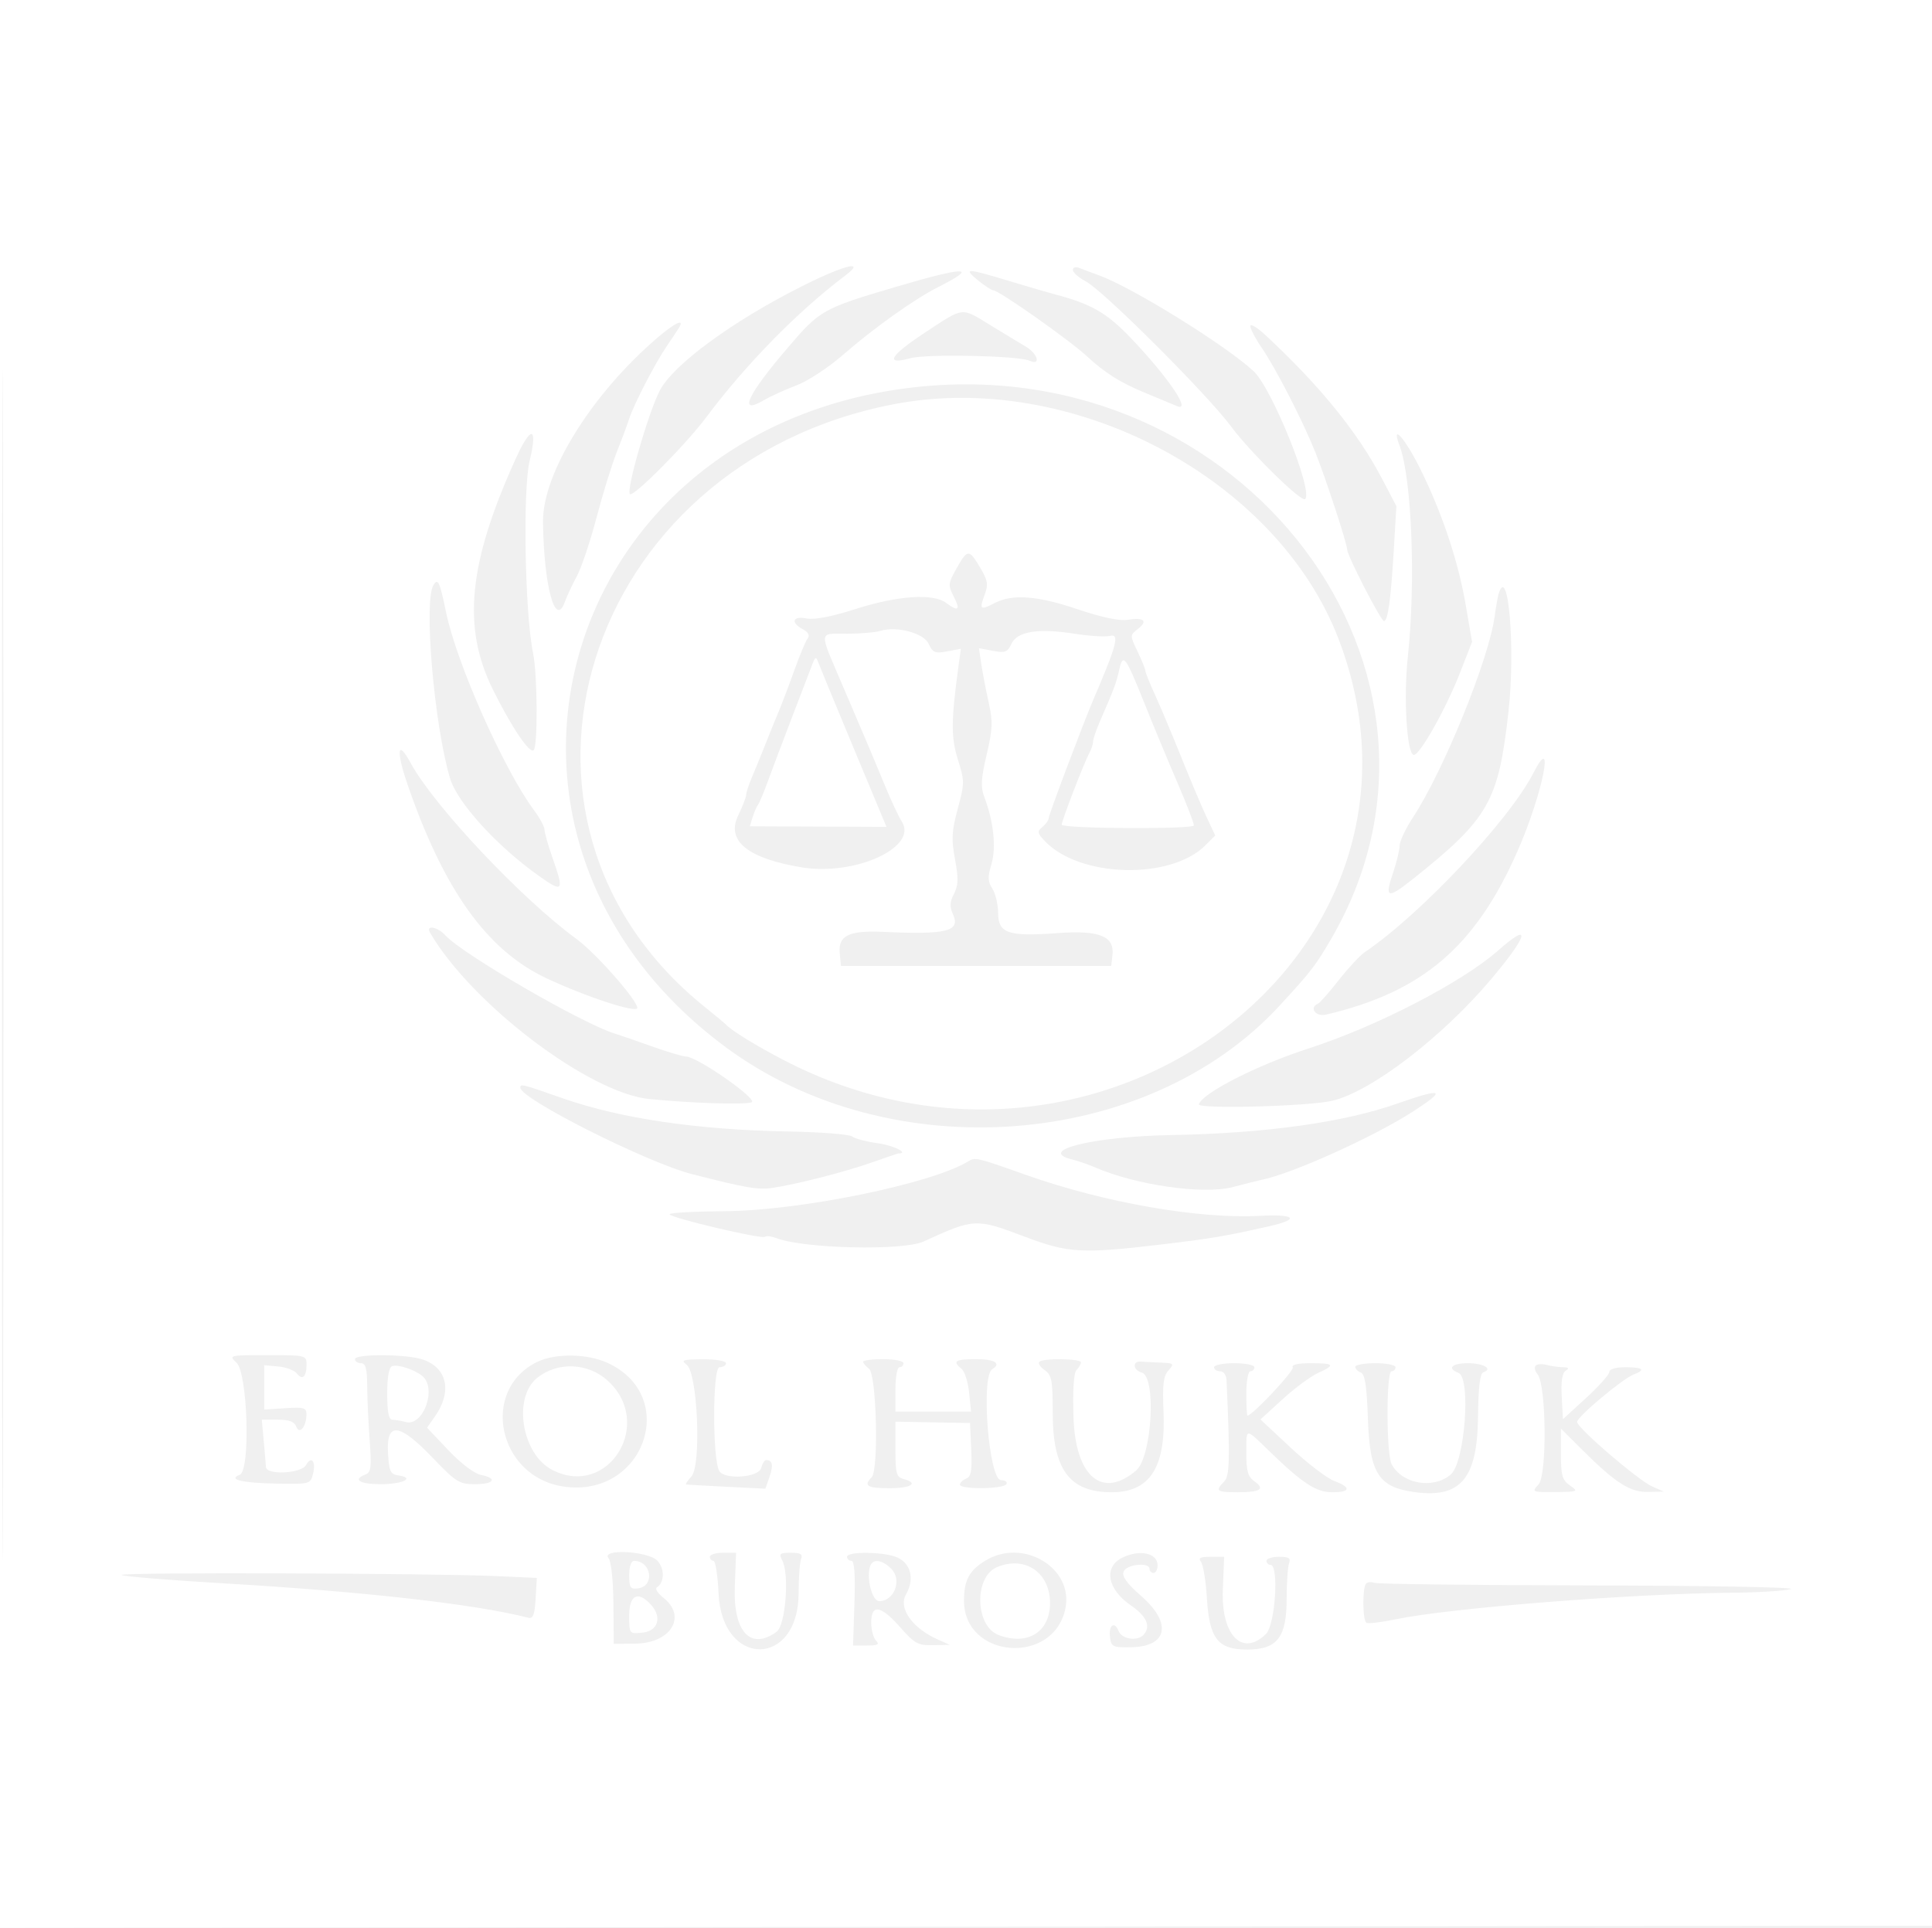
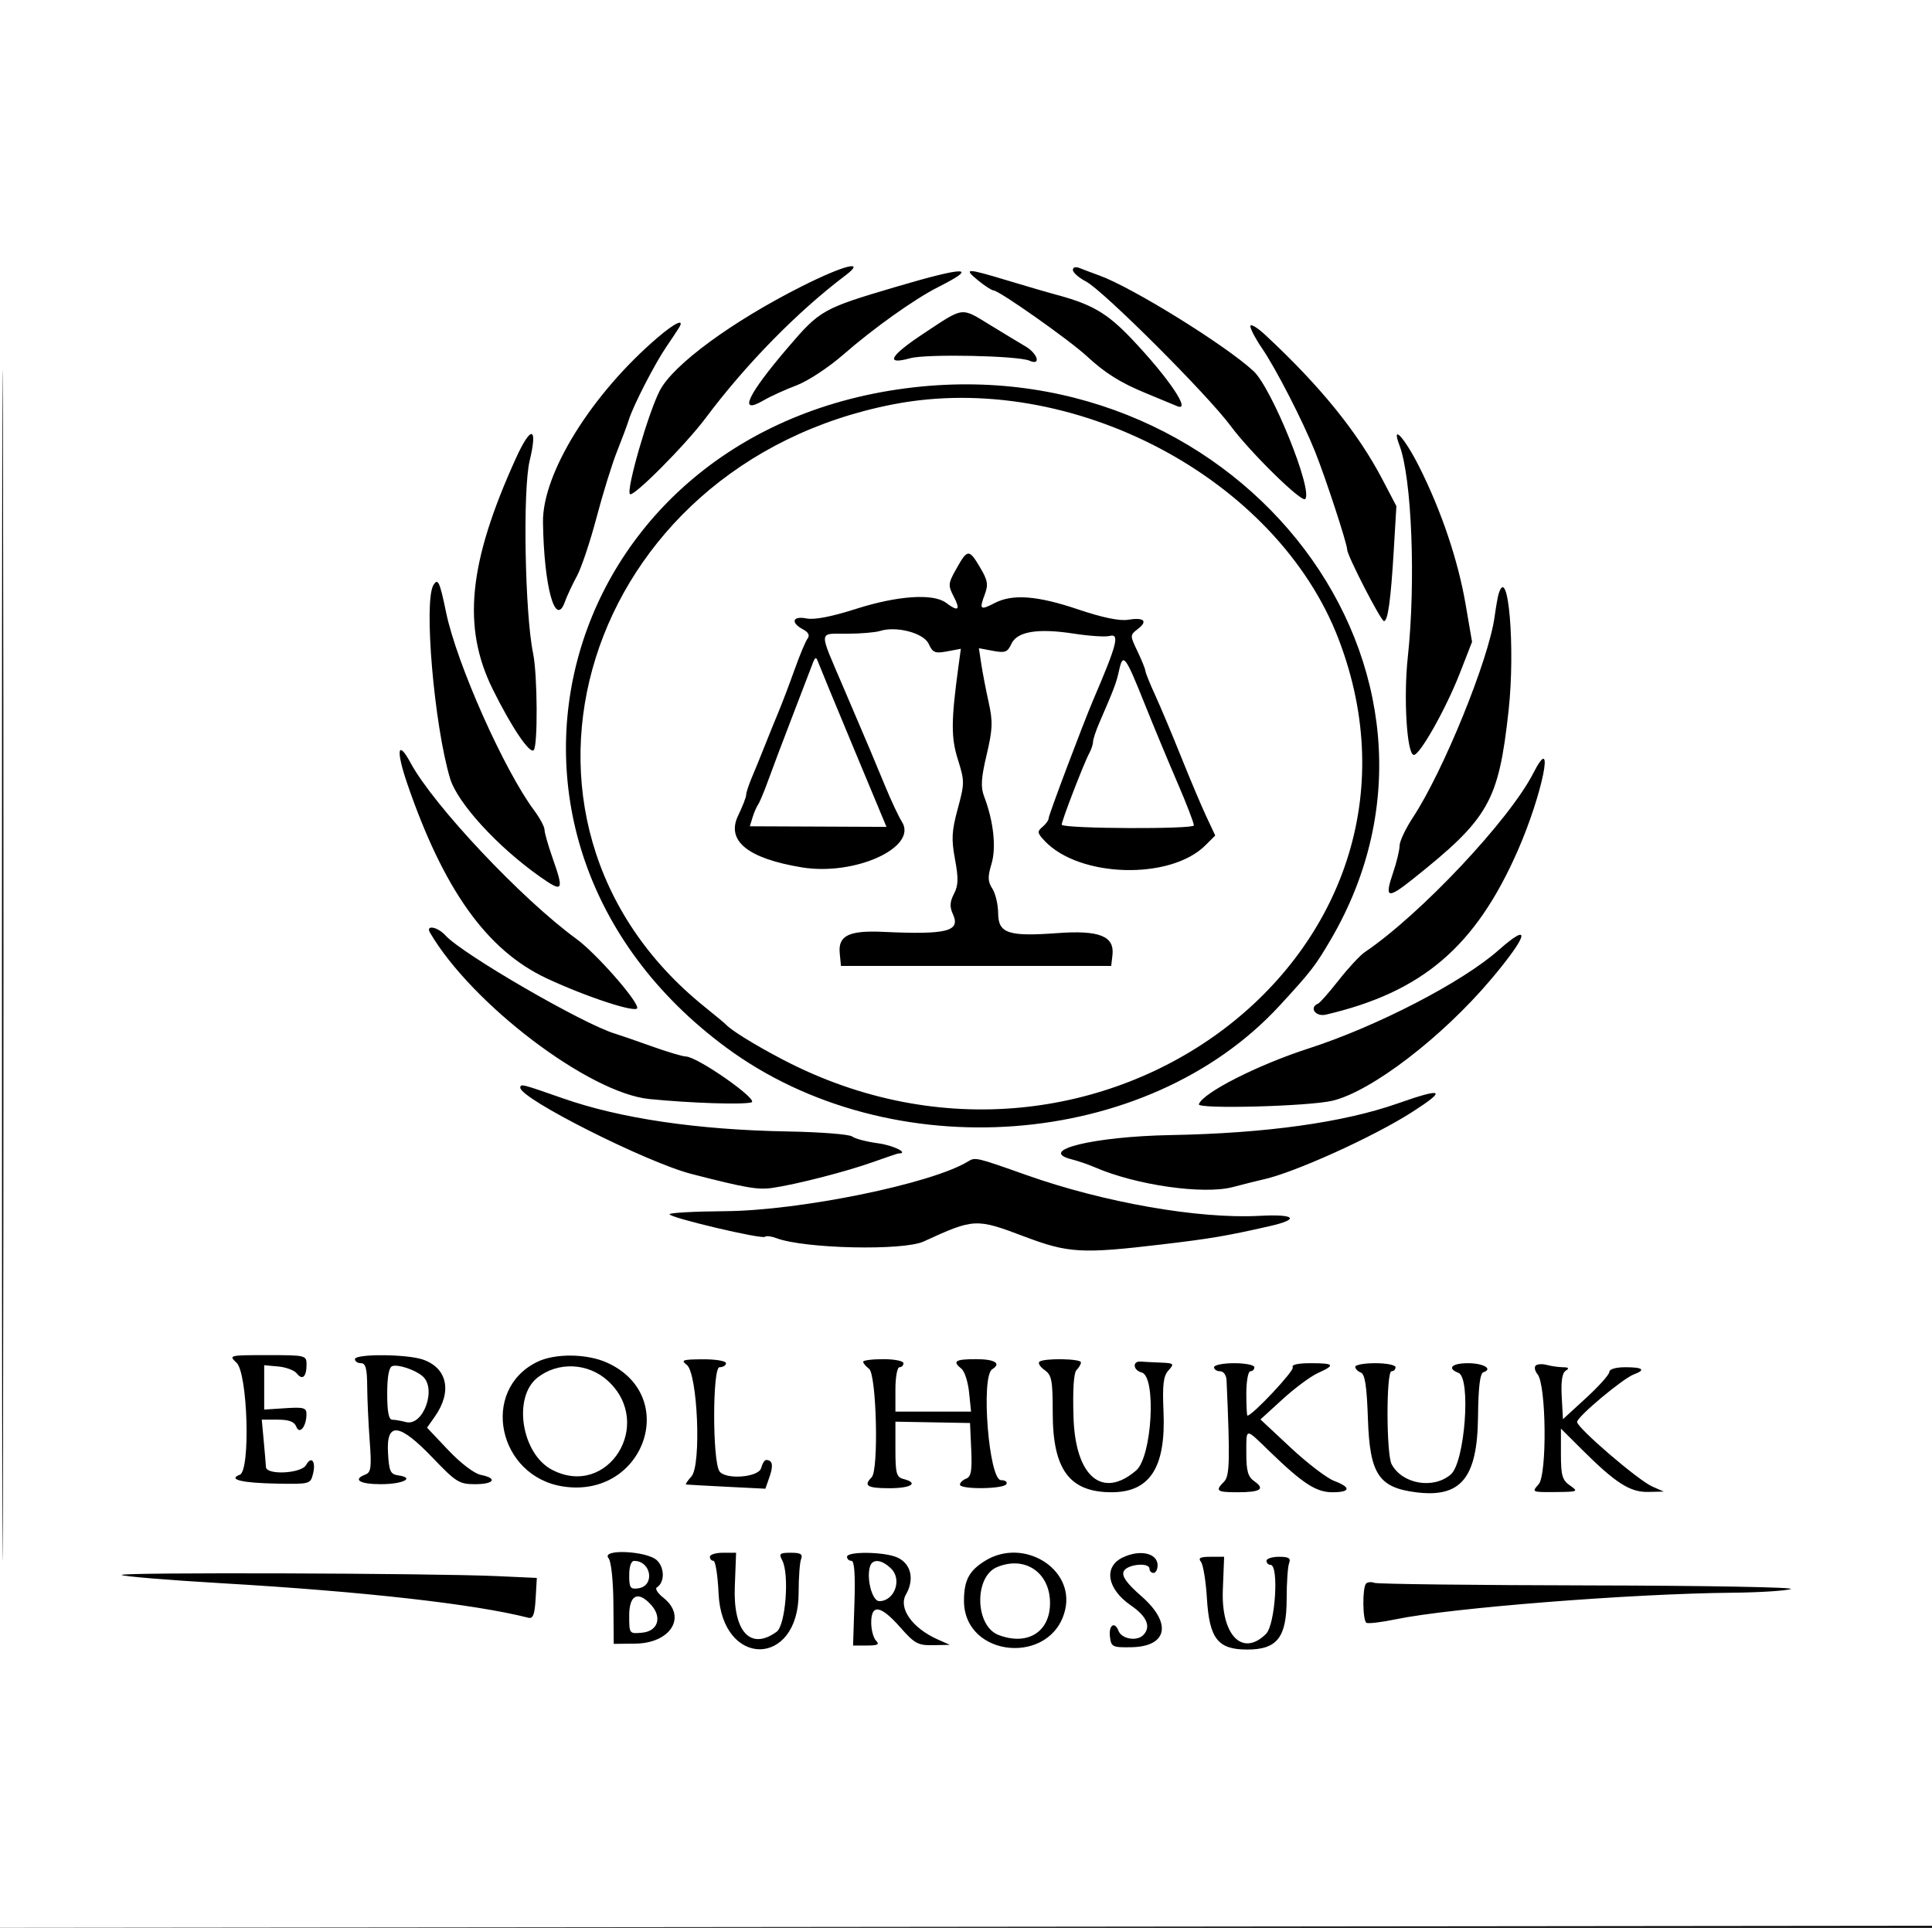
<svg xmlns="http://www.w3.org/2000/svg" width="100%" height="auto" viewBox="0 0 479 478" version="1.1">
+   <rect width="100%" height="100%" fill="#000000" />
  <path d="M 0 239.002 L 0 478.004 239.750 477.752 L 479.500 477.500 479.752 238.750 L 480.004 0 240.002 0 L 0 0 0 239.002 M 0.492 239.500 C 0.492 370.950, 0.608 424.576, 0.750 358.670 C 0.892 292.763, 0.892 185.213, 0.750 119.670 C 0.608 54.126, 0.492 108.050, 0.492 239.500 M 198.768 71.004 C 181.467 79.719, 166.904 90.417, 163.574 96.856 C 160.706 102.403, 155.196 121.529, 156.182 122.515 C 157.013 123.347, 170.013 110.267, 175.026 103.556 C 184.898 90.341, 197.763 77.219, 209.589 68.306 C 214.887 64.312, 209.271 65.712, 198.768 71.004 M 266 66.940 C 266 67.574, 267.462 68.860, 269.250 69.797 C 273.539 72.045, 299.357 97.827, 305.133 105.631 C 309.958 112.148, 322.691 124.643, 323.590 123.743 C 325.625 121.708, 315.313 96.181, 310.762 91.987 C 303.730 85.506, 280.676 71.224, 272.500 68.283 C 270.850 67.690, 268.712 66.885, 267.750 66.495 C 266.685 66.064, 266 66.237, 266 66.940 M 222 71.161 C 203.989 76.486, 203.288 76.880, 195.364 86.148 C 185.264 97.960, 182.930 102.983, 189.250 99.307 C 191.037 98.267, 194.750 96.573, 197.500 95.542 C 200.250 94.512, 205.425 91.115, 209 87.993 C 216.616 81.344, 226.774 74.113, 232.682 71.136 C 242.885 65.995, 239.451 66.003, 222 71.161 M 242.500 69.531 C 244.150 70.883, 245.857 71.992, 246.294 71.995 C 247.679 72.004, 265.116 84.295, 269.499 88.352 C 273.980 92.499, 277.824 94.910, 284 97.445 C 287.575 98.912, 291.063 100.361, 291.750 100.664 C 295.592 102.355, 289.792 93.726, 280.551 84 C 274.461 77.590, 270.666 75.393, 261.500 72.972 C 259.850 72.536, 254.675 71.023, 250 69.610 C 239.520 66.444, 238.723 66.435, 242.500 69.531 M 229.200 82.552 C 220.586 88.236, 219.267 90.593, 225.692 88.819 C 229.712 87.709, 252.436 88.183, 255.250 89.435 C 258.172 90.735, 257.308 87.689, 254.244 85.884 C 252.735 84.996, 248.826 82.633, 245.559 80.634 C 238.177 76.119, 239.115 76.009, 229.200 82.552 M 163.055 83.685 C 146.629 97.745, 134.438 117.399, 134.622 129.524 C 134.864 145.503, 137.687 155.776, 140.042 149.250 C 140.588 147.738, 141.936 144.847, 143.038 142.826 C 144.140 140.806, 146.327 134.281, 147.898 128.326 C 149.469 122.372, 151.743 115.025, 152.952 112 C 154.161 108.975, 155.503 105.375, 155.934 104 C 157.029 100.509, 162.340 90.190, 165.198 86 C 166.512 84.075, 167.931 81.938, 168.352 81.250 C 169.804 78.881, 167.349 80.009, 163.055 83.685 M 310 80.874 C 310 81.570, 311.291 84.021, 312.870 86.320 C 316.303 91.321, 323.001 104.365, 326.057 112 C 328.664 118.516, 334 134.812, 334 136.259 C 334 137.739, 342.370 154, 343.132 154 C 344.096 154, 344.822 148.756, 345.552 136.500 L 346.207 125.500 342.761 118.909 C 336.646 107.217, 327.320 95.708, 313.707 83.054 C 311.668 81.158, 310 80.177, 310 80.874 M 226.558 96.037 C 138.121 106.082, 109.295 207.412, 180 259.696 C 220.754 289.832, 284.332 285.057, 317.207 249.391 C 325.019 240.917, 326.096 239.527, 329.918 233 C 368.692 166.785, 308.296 86.753, 226.558 96.037 M 221.500 100.243 C 144.661 115.108, 117.068 203.334, 174.760 249.691 C 177.367 251.786, 179.725 253.747, 180 254.048 C 181.334 255.510, 187.235 259.147, 194.081 262.724 C 272.402 303.658, 361.595 236.202, 331.890 158.500 C 316.610 118.532, 265.738 91.684, 221.500 100.243 M 127.882 113.684 C 116.102 139.633, 114.531 155.516, 122.214 171 C 126.838 180.321, 131.331 186.989, 132.321 186 C 133.371 184.949, 133.261 167.247, 132.171 162 C 130.137 152.209, 129.584 121.415, 131.313 114.254 C 133.391 105.647, 131.660 105.359, 127.882 113.684 M 346.964 110.406 C 350.034 118.481, 351.047 144.284, 349.029 163 C 347.951 173, 348.800 186.958, 350.500 187.182 C 351.946 187.372, 358.492 175.761, 361.975 166.827 L 364.966 159.153 363.365 149.827 C 361.496 138.937, 357.353 126.652, 351.873 115.750 C 348.239 108.520, 344.841 104.821, 346.964 110.406 M 237.140 140.965 C 235.045 144.692, 235.006 145.111, 236.482 147.965 C 238.192 151.272, 237.579 151.752, 234.559 149.468 C 231.403 147.081, 222.541 147.679, 212.223 150.975 C 206.164 152.911, 201.914 153.733, 199.973 153.345 C 196.502 152.650, 195.927 154.355, 199.065 156.035 C 200.435 156.768, 200.826 157.536, 200.227 158.320 C 199.732 158.969, 198.283 162.425, 197.009 166 C 195.735 169.575, 193.941 174.300, 193.023 176.500 C 192.105 178.700, 190.554 182.525, 189.576 185 C 188.598 187.475, 187.169 190.978, 186.399 192.784 C 185.630 194.590, 185 196.524, 185 197.082 C 185 197.640, 184.102 199.955, 183.005 202.225 C 179.989 208.468, 185.361 212.841, 198.770 215.059 C 211.955 217.240, 227.652 210.084, 223.602 203.739 C 222.816 202.507, 220.967 198.575, 219.491 195 C 216.372 187.439, 215.940 186.419, 209.133 170.493 C 202.882 155.871, 202.793 157.167, 210.049 157.133 C 213.376 157.117, 217.020 156.811, 218.147 156.453 C 222.241 155.154, 229.016 156.940, 230.248 159.644 C 231.244 161.830, 231.825 162.068, 234.806 161.509 L 238.223 160.868 237.635 165.184 C 235.790 178.737, 235.766 182.847, 237.496 188.349 C 239.167 193.661, 239.165 194.210, 237.458 200.517 C 235.954 206.074, 235.845 208.067, 236.775 213.063 C 237.656 217.804, 237.604 219.534, 236.518 221.627 C 235.486 223.618, 235.421 224.830, 236.251 226.653 C 238.201 230.932, 234.848 231.784, 218.918 231.052 C 210.475 230.664, 207.772 231.990, 208.192 236.316 L 208.500 239.500 242 239.500 L 275.500 239.500 275.810 236.813 C 276.353 232.116, 272.568 230.598, 262.211 231.359 C 249.961 232.259, 247.508 231.437, 247.471 226.425 C 247.455 224.266, 246.809 221.528, 246.036 220.339 C 244.893 218.582, 244.852 217.439, 245.815 214.224 C 247.040 210.133, 246.338 203.638, 244.009 197.520 C 243.108 195.153, 243.233 193.018, 244.617 187.142 C 246.114 180.786, 246.184 178.951, 245.115 174.122 C 244.430 171.030, 243.607 166.750, 243.285 164.610 L 242.699 160.721 246.183 161.375 C 249.200 161.940, 249.811 161.711, 250.746 159.659 C 252.159 156.558, 257.303 155.719, 266.322 157.118 C 270.099 157.704, 274.047 157.959, 275.095 157.685 C 277.668 157.013, 276.986 159.683, 271.061 173.500 C 268.623 179.183, 260 202.063, 260 202.847 C 260 203.346, 259.310 204.328, 258.467 205.028 C 257.104 206.159, 257.161 206.543, 258.981 208.480 C 267.590 217.644, 290.192 218.263, 298.881 209.573 L 301.295 207.159 299.119 202.529 C 297.921 199.982, 295.101 193.309, 292.851 187.699 C 290.601 182.090, 287.689 175.165, 286.380 172.312 C 285.071 169.458, 283.985 166.758, 283.966 166.312 C 283.947 165.865, 283.072 163.700, 282.020 161.500 C 280.127 157.540, 280.128 157.485, 282.099 155.962 C 284.676 153.970, 283.652 153.020, 279.633 153.672 C 277.553 154.010, 273.256 153.113, 267.281 151.095 C 257.195 147.688, 251.020 147.219, 246.601 149.524 C 243.032 151.385, 242.744 151.141, 244.137 147.434 C 245.068 144.956, 244.895 143.918, 243.021 140.750 C 240.253 136.070, 239.883 136.084, 237.140 140.965 M 107.470 145.049 C 104.999 149.047, 107.634 179.775, 111.581 192.992 C 113.389 199.045, 123.264 209.866, 133.750 217.283 C 139.609 221.427, 139.907 221.011, 137 212.740 C 135.900 209.611, 135 206.451, 135 205.719 C 135 204.987, 133.846 202.839, 132.436 200.944 C 124.961 190.905, 113.227 164.526, 110.608 151.876 C 109.021 144.208, 108.581 143.250, 107.470 145.049 M 371.552 147.250 C 371.340 147.938, 370.886 150.525, 370.542 153 C 369.065 163.640, 357.844 191.214, 350.355 202.604 C 348.510 205.410, 347 208.593, 347 209.675 C 347 210.758, 346.274 213.773, 345.388 216.376 C 343.222 222.730, 343.971 222.989, 350.190 218.037 C 369.161 202.933, 371.529 198.781, 374.016 176.260 C 375.736 160.684, 373.938 139.509, 371.552 147.250 M 201.483 164.500 C 201.070 165.600, 198.827 171.450, 196.498 177.500 C 194.169 183.550, 191.452 190.750, 190.460 193.500 C 189.467 196.250, 188.338 198.950, 187.950 199.500 C 187.562 200.050, 186.943 201.484, 186.575 202.687 L 185.905 204.874 202.844 204.947 L 219.783 205.021 211.547 185.260 C 207.017 174.392, 203.068 164.825, 202.772 164 C 202.345 162.812, 202.077 162.916, 201.483 164.500 M 277.468 166.147 C 276.769 169.329, 276.289 170.607, 272.583 179.151 C 271.713 181.159, 271 183.303, 271 183.915 C 271 184.527, 270.577 185.809, 270.059 186.764 C 268.676 189.315, 262.930 204.272, 263.237 204.521 C 264.441 205.497, 296 205.626, 295.998 204.656 C 295.996 204.020, 294.149 199.225, 291.893 194 C 289.636 188.775, 285.989 180, 283.788 174.500 C 279.012 162.569, 278.424 161.792, 277.468 166.147 M 100.952 194.250 C 109.977 220.600, 120.723 235.633, 135.475 242.550 C 145.397 247.202, 158 251.319, 158 249.908 C 158 247.960, 147.703 236.291, 142.892 232.787 C 129.377 222.943, 107.484 199.700, 101.797 189.158 C 98.588 183.210, 98.126 185.998, 100.952 194.250 M 380.169 191.669 C 374.231 203.309, 352.153 226.766, 338.367 236.083 C 337.194 236.876, 334.296 239.994, 331.927 243.012 C 329.558 246.030, 327.256 248.650, 326.810 248.833 C 324.469 249.797, 326.157 252.180, 328.750 251.573 C 352.652 245.974, 365.804 234.741, 376.255 211 C 382.414 197.009, 385.684 180.859, 380.169 191.669 M 106.612 231.250 C 116.949 248.944, 146.063 271.027, 161 272.503 C 171.271 273.518, 184.122 273.940, 186.302 273.333 C 188.302 272.777, 172.976 262.036, 170.070 261.958 C 169.207 261.934, 165.350 260.785, 161.500 259.403 C 157.650 258.022, 153.600 256.623, 152.500 256.295 C 144.667 253.962, 114.626 236.560, 110.433 231.926 C 108.491 229.780, 105.438 229.240, 106.612 231.250 M 371.500 235.620 C 362.552 243.533, 341.366 254.497, 324.500 259.943 C 311.802 264.043, 298.178 270.966, 297.234 273.798 C 296.817 275.050, 324.508 274.317, 330.360 272.921 C 340.029 270.614, 357.635 257.116, 369.770 242.704 C 378.909 231.852, 379.775 228.303, 371.500 235.620 M 129 269.693 C 129 272.435, 160.349 288.230, 171.460 291.087 C 184.922 294.548, 187.913 295.063, 191.500 294.538 C 197.508 293.658, 209.741 290.514, 216.465 288.122 C 219.746 286.955, 222.559 286, 222.715 286 C 225.530 286, 221.580 283.997, 217.750 283.482 C 214.863 283.094, 211.951 282.333, 211.280 281.791 C 210.610 281.249, 203.410 280.687, 195.280 280.542 C 172.895 280.142, 153.779 277.321, 139.502 272.310 C 129.446 268.780, 129 268.669, 129 269.693 M 346.500 273.606 C 333.038 278.330, 313.805 281.010, 290.276 281.438 C 271.091 281.788, 256.924 285.269, 265.741 287.466 C 267.258 287.845, 269.850 288.738, 271.500 289.451 C 281.706 293.865, 298.348 296.243, 305.647 294.331 C 308.866 293.488, 312.175 292.658, 313 292.487 C 320.569 290.918, 340.604 281.858, 350.250 275.643 C 358.788 270.142, 357.838 269.626, 346.500 273.606 M 240 287.983 C 230.992 293.503, 198.383 300.174, 179.750 300.310 C 172.188 300.364, 166 300.704, 166 301.064 C 166 301.920, 188.983 307.350, 189.676 306.658 C 189.967 306.366, 191.233 306.518, 192.488 306.995 C 199.367 309.611, 223.892 310.168, 229 307.824 C 241.535 302.074, 241.958 302.053, 254 306.606 C 264.879 310.719, 268.185 310.908, 288.043 308.552 C 300.213 307.109, 304.034 306.461, 314.750 304.027 C 322.426 302.283, 321.161 300.987, 312.250 301.465 C 297.191 302.273, 273.730 298.167, 254.500 291.358 C 241.914 286.902, 241.806 286.877, 240 287.983 M 58.638 337.877 C 61.427 340.475, 62.136 364.627, 59.454 365.656 C 56.391 366.831, 59.968 367.697, 68.546 367.857 C 76.787 368.011, 76.971 367.963, 77.599 365.461 C 78.381 362.345, 77.218 360.859, 75.875 363.258 C 74.693 365.372, 66.041 365.800, 65.935 363.750 C 65.900 363.063, 65.652 360.137, 65.385 357.250 L 64.899 352 68.843 352 C 71.651 352, 72.976 352.495, 73.447 353.722 C 74.249 355.812, 75.959 353.748, 75.985 350.658 C 75.998 349.058, 75.311 348.861, 70.750 349.158 L 65.500 349.500 65.500 344 L 65.500 338.500 69 338.817 C 70.925 338.992, 72.994 339.772, 73.599 340.552 C 74.975 342.326, 76 341.379, 76 338.333 C 76 336.049, 75.795 336, 66.311 336 C 56.786 336, 56.657 336.032, 58.638 337.877 M 88 337 C 88 337.550, 88.675 338, 89.500 338 C 90.655 338, 91.009 339.323, 91.039 343.750 C 91.061 346.913, 91.339 352.981, 91.658 357.236 C 92.148 363.788, 91.989 365.067, 90.619 365.593 C 87.333 366.854, 89.154 368, 94.441 368 C 99.894 368, 103.019 366.425, 98.765 365.821 C 96.787 365.541, 96.462 364.835, 96.198 360.250 C 95.747 352.424, 98.984 352.788, 107.319 361.500 C 113.055 367.496, 113.865 368, 117.769 368 C 122.542 368, 123.452 366.540, 119.208 365.692 C 117.579 365.366, 114.220 362.811, 111.145 359.560 L 105.874 353.986 107.806 351.243 C 112.144 345.083, 110.930 339.217, 104.881 337.108 C 100.901 335.721, 88 335.638, 88 337 M 133.154 337.694 C 118.935 344.700, 123.462 366.147, 139.673 368.578 C 159.674 371.578, 168.686 346.122, 150.541 337.880 C 145.523 335.600, 137.577 335.515, 133.154 337.694 M 170.260 338.400 C 172.970 340.456, 173.933 363.311, 171.427 366.081 C 170.472 367.136, 169.872 368.035, 170.095 368.078 C 170.318 368.120, 174.834 368.372, 180.131 368.638 L 189.762 369.121 190.799 366.146 C 191.788 363.309, 191.520 362, 189.950 362 C 189.556 362, 188.998 362.900, 188.710 364 C 188.097 366.347, 179.708 366.955, 178.346 364.751 C 176.613 361.947, 176.645 339, 178.382 339 C 179.272 339, 180 338.550, 180 338 C 180 337.446, 177.438 337.014, 174.250 337.032 C 169.237 337.060, 168.726 337.235, 170.260 338.400 M 214 337.640 C 214 337.992, 214.659 338.779, 215.464 339.390 C 217.320 340.798, 217.895 364.505, 216.115 366.285 C 214.014 368.386, 215.006 369, 220.500 369 C 225.933 369, 227.881 367.725, 224 366.710 C 222.246 366.252, 222 365.346, 222 359.344 L 221.999 352.500 231.250 352.665 L 240.500 352.831 240.796 359.429 C 241.030 364.648, 240.769 366.151, 239.546 366.621 C 238.696 366.947, 238 367.616, 238 368.107 C 238 369.339, 248.734 369.239, 249.500 368 C 249.840 367.450, 249.248 367, 248.184 367 C 245.175 367, 243.132 341.273, 246 339.500 C 248.342 338.053, 246.657 337, 242 337 C 236.806 337, 236.037 337.509, 238.388 339.390 C 239.151 340, 239.996 342.637, 240.265 345.250 L 240.754 350 231.377 350 L 222 350 222 344.500 C 222 341.475, 222.450 339, 223 339 C 223.550 339, 224 338.550, 224 338 C 224 337.450, 221.750 337, 219 337 C 216.250 337, 214 337.288, 214 337.640 M 257.673 337.660 C 257.310 338.023, 257.910 338.949, 259.006 339.717 C 260.752 340.940, 261 342.258, 261.002 350.307 C 261.004 364.395, 265.156 369.994, 275.602 369.998 C 285.103 370.002, 289.069 363.844, 288.470 350.022 C 288.178 343.275, 288.431 341.182, 289.707 339.772 C 291.212 338.108, 291.087 337.991, 287.655 337.850 C 285.645 337.767, 283.475 337.655, 282.833 337.600 C 280.697 337.417, 280.884 339.737, 283.052 340.303 C 286.742 341.268, 285.627 361.208, 281.694 364.588 C 273.312 371.793, 266.628 366.155, 266.156 351.482 C 265.935 344.625, 266.204 340.396, 266.906 339.694 C 267.508 339.092, 268 338.240, 268 337.800 C 268 336.842, 258.619 336.715, 257.673 337.660 M 97.250 338.727 C 96.426 339.017, 96 341.351, 96 345.583 C 96 350.043, 96.381 352.004, 97.250 352.014 C 97.938 352.021, 99.445 352.281, 100.601 352.591 C 104.944 353.757, 108.384 344.223, 104.717 341.180 C 102.795 339.585, 98.667 338.228, 97.250 338.727 M 301 339 C 301 339.550, 301.675 340, 302.500 340 C 303.359 340, 304.043 340.961, 304.100 342.250 C 304.981 362.147, 304.886 365.971, 303.477 367.380 C 301.196 369.661, 301.630 370, 306.833 370 C 312.524 370, 313.739 369.206, 310.994 367.283 C 309.417 366.179, 309 364.747, 309 360.443 C 309 353.870, 308.616 353.908, 314.774 359.875 C 323.004 367.849, 326.312 370, 330.344 370 C 334.871 370, 335.044 368.796, 330.750 367.176 C 328.962 366.501, 324.125 362.798, 320 358.947 L 312.500 351.946 318 346.927 C 321.025 344.167, 324.962 341.248, 326.750 340.441 C 331.180 338.440, 330.854 338, 324.941 338 C 321.760 338, 320.116 338.378, 320.512 339.019 C 320.999 339.807, 310.500 351, 309.275 351 C 309.124 351, 309 348.525, 309 345.500 C 309 342.475, 309.450 340, 310 340 C 310.550 340, 311 339.550, 311 339 C 311 338.450, 308.750 338, 306 338 C 303.250 338, 301 338.450, 301 339 M 336 338.893 C 336 339.384, 336.624 340.025, 337.387 340.318 C 338.420 340.715, 338.870 343.672, 339.153 351.922 C 339.616 365.466, 341.820 368.822, 351.026 370.003 C 362.191 371.436, 366.274 366.499, 366.443 351.368 C 366.526 343.885, 366.932 340.523, 367.787 340.238 C 370.232 339.423, 367.787 338, 363.941 338 C 359.946 338, 358.687 339.282, 361.588 340.396 C 364.762 341.614, 363.185 362.588, 359.694 365.589 C 355.365 369.309, 347.665 367.979, 345.030 363.055 C 343.687 360.546, 343.660 340, 345 340 C 345.550 340, 346 339.550, 346 339 C 346 338.450, 343.750 338, 341 338 C 338.250 338, 336 338.402, 336 338.893 M 380.733 338.600 C 380.340 338.994, 380.553 339.961, 381.207 340.750 C 383.375 343.362, 383.590 365.691, 381.469 368.034 C 379.719 369.968, 379.786 369.999, 385.595 369.948 C 391.255 369.897, 391.407 369.830, 389.250 368.326 C 387.323 366.981, 387 365.857, 387 360.487 L 387 354.218 392.250 359.449 C 400.542 367.709, 404.136 370.012, 408.594 369.919 L 412.500 369.838 409.643 368.575 C 406.119 367.018, 390.997 354.025, 391.007 352.563 C 391.016 351.285, 402.341 341.799, 405.072 340.782 C 408.105 339.653, 407.346 339, 403 339 C 400.615 339, 399 339.472, 399 340.169 C 399 340.811, 396.413 343.711, 393.250 346.612 L 387.500 351.886 387.195 346.286 C 386.989 342.488, 387.311 340.419, 388.195 339.858 C 389.138 339.261, 388.944 339.023, 387.500 339.002 C 386.400 338.986, 384.589 338.728, 383.475 338.428 C 382.361 338.129, 381.127 338.206, 380.733 338.600 M 133.250 341.584 C 127.066 346.458, 129.315 360.526, 136.906 364.451 C 150.741 371.606, 162.348 353.039, 150.709 342.372 C 145.828 337.899, 138.354 337.561, 133.250 341.584 M 150.878 386.353 C 151.529 387.138, 152.035 391.885, 152.082 397.648 L 152.162 407.590 157.488 407.535 C 166.330 407.442, 170.394 400.815, 164.466 396.152 C 163.073 395.056, 162.344 393.906, 162.846 393.595 C 164.790 392.394, 164.832 388.832, 162.926 386.926 C 160.526 384.526, 148.903 383.974, 150.878 386.353 M 176 386 C 176 386.550, 176.402 387, 176.894 387 C 177.386 387, 177.954 390.644, 178.156 395.097 C 178.997 413.608, 198 413.520, 198 395.005 C 198 391.242, 198.273 387.452, 198.607 386.582 C 199.081 385.346, 198.526 385, 196.072 385 C 193.313 385, 193.052 385.228, 193.930 386.869 C 195.757 390.283, 194.776 402.960, 192.559 404.581 C 186.106 409.299, 181.752 404.619, 182.179 393.426 L 182.500 384.995 179.250 384.998 C 177.463 384.999, 176 385.450, 176 386 M 210 386 C 210 386.550, 210.491 387, 211.091 387 C 211.831 387, 212.072 390.375, 211.841 397.501 L 211.500 408.002 214.950 408.001 C 217.633 408, 218.133 407.733, 217.200 406.800 C 216.540 406.140, 216 404.115, 216 402.300 C 216 397.622, 218.384 398.019, 223.209 403.500 C 226.753 407.526, 227.609 407.991, 231.335 407.918 L 235.500 407.837 232.500 406.502 C 226.176 403.688, 222.672 398.734, 224.613 395.351 C 226.781 391.574, 225.885 387.724, 222.477 386.171 C 219.340 384.742, 210 384.614, 210 386 M 244.314 386.950 C 240.289 389.404, 239 391.818, 239 396.899 C 239 411.172, 260.956 413.045, 264.102 399.042 C 266.382 388.893, 253.769 381.185, 244.314 386.950 M 278.329 386.185 C 273.530 388.506, 274.487 394.021, 280.390 398.065 C 284.378 400.797, 285.453 403.404, 283.429 405.429 C 281.828 407.029, 278.081 406.375, 277.308 404.361 C 276.376 401.931, 274.858 402.923, 275.184 405.750 C 275.482 408.343, 275.779 408.496, 280.383 408.429 C 289.488 408.296, 290.671 402.491, 282.965 395.751 C 279.375 392.610, 278.114 390.866, 278.572 389.673 C 279.267 387.862, 285 387.261, 285 389 C 285 389.550, 285.450 390, 286 390 C 286.550 390, 287 389.148, 287 388.107 C 287 385.080, 282.621 384.110, 278.329 386.185 M 297.753 387.250 C 298.302 387.938, 298.966 392, 299.227 396.278 C 299.843 406.338, 301.934 409, 309.222 409 C 316.660 409, 319 405.993, 319 396.436 C 319 392.436, 319.273 388.452, 319.607 387.582 C 320.080 386.349, 319.529 386, 317.107 386 C 315.398 386, 314 386.450, 314 387 C 314 387.550, 314.450 388, 315 388 C 317.136 388, 316.180 402.820, 313.896 405.104 C 308.083 410.917, 302.737 405.504, 303.177 394.250 L 303.500 386 300.128 386 C 297.564 386, 296.995 386.300, 297.753 387.250 M 156 390.570 C 156 393.699, 156.277 394.100, 158.250 393.820 C 162.413 393.228, 161.508 387.067, 157.250 387.015 C 156.481 387.006, 156 388.372, 156 390.570 M 215.758 388.250 C 214.708 391.128, 216.204 397, 217.987 397 C 221.739 397, 223.710 391.710, 220.977 388.977 C 218.728 386.728, 216.430 386.408, 215.758 388.250 M 247.180 388.566 C 241.461 390.971, 241.725 403.146, 247.545 405.379 C 254.728 408.135, 260.333 404.673, 260.333 397.479 C 260.333 389.882, 254.099 385.657, 247.180 388.566 M 30.171 390.505 C 30.525 390.858, 41.768 391.787, 55.157 392.570 C 90.216 394.619, 117.646 397.710, 131 401.117 C 132.162 401.414, 132.567 400.344, 132.798 396.371 L 133.096 391.243 123.298 390.797 C 107.044 390.058, 29.481 389.814, 30.171 390.505 M 338.698 392.636 C 337.742 393.591, 337.812 401.766, 338.781 402.365 C 339.211 402.630, 342.473 402.242, 346.031 401.501 C 359.585 398.681, 404.447 395.138, 429.500 394.910 C 436.100 394.850, 442.625 394.440, 444 394 C 445.375 393.560, 423.024 393.155, 394.332 393.100 C 365.639 393.045, 341.541 392.761, 340.780 392.469 C 340.018 392.177, 339.082 392.252, 338.698 392.636 M 156 400.563 C 156 405.109, 156.012 405.126, 159.250 404.813 C 163.129 404.439, 164.214 400.999, 161.425 397.918 C 158.195 394.348, 156 395.418, 156 400.563" stroke="none" fill="#ffffff" fill-rule="evenodd" />
</svg>
